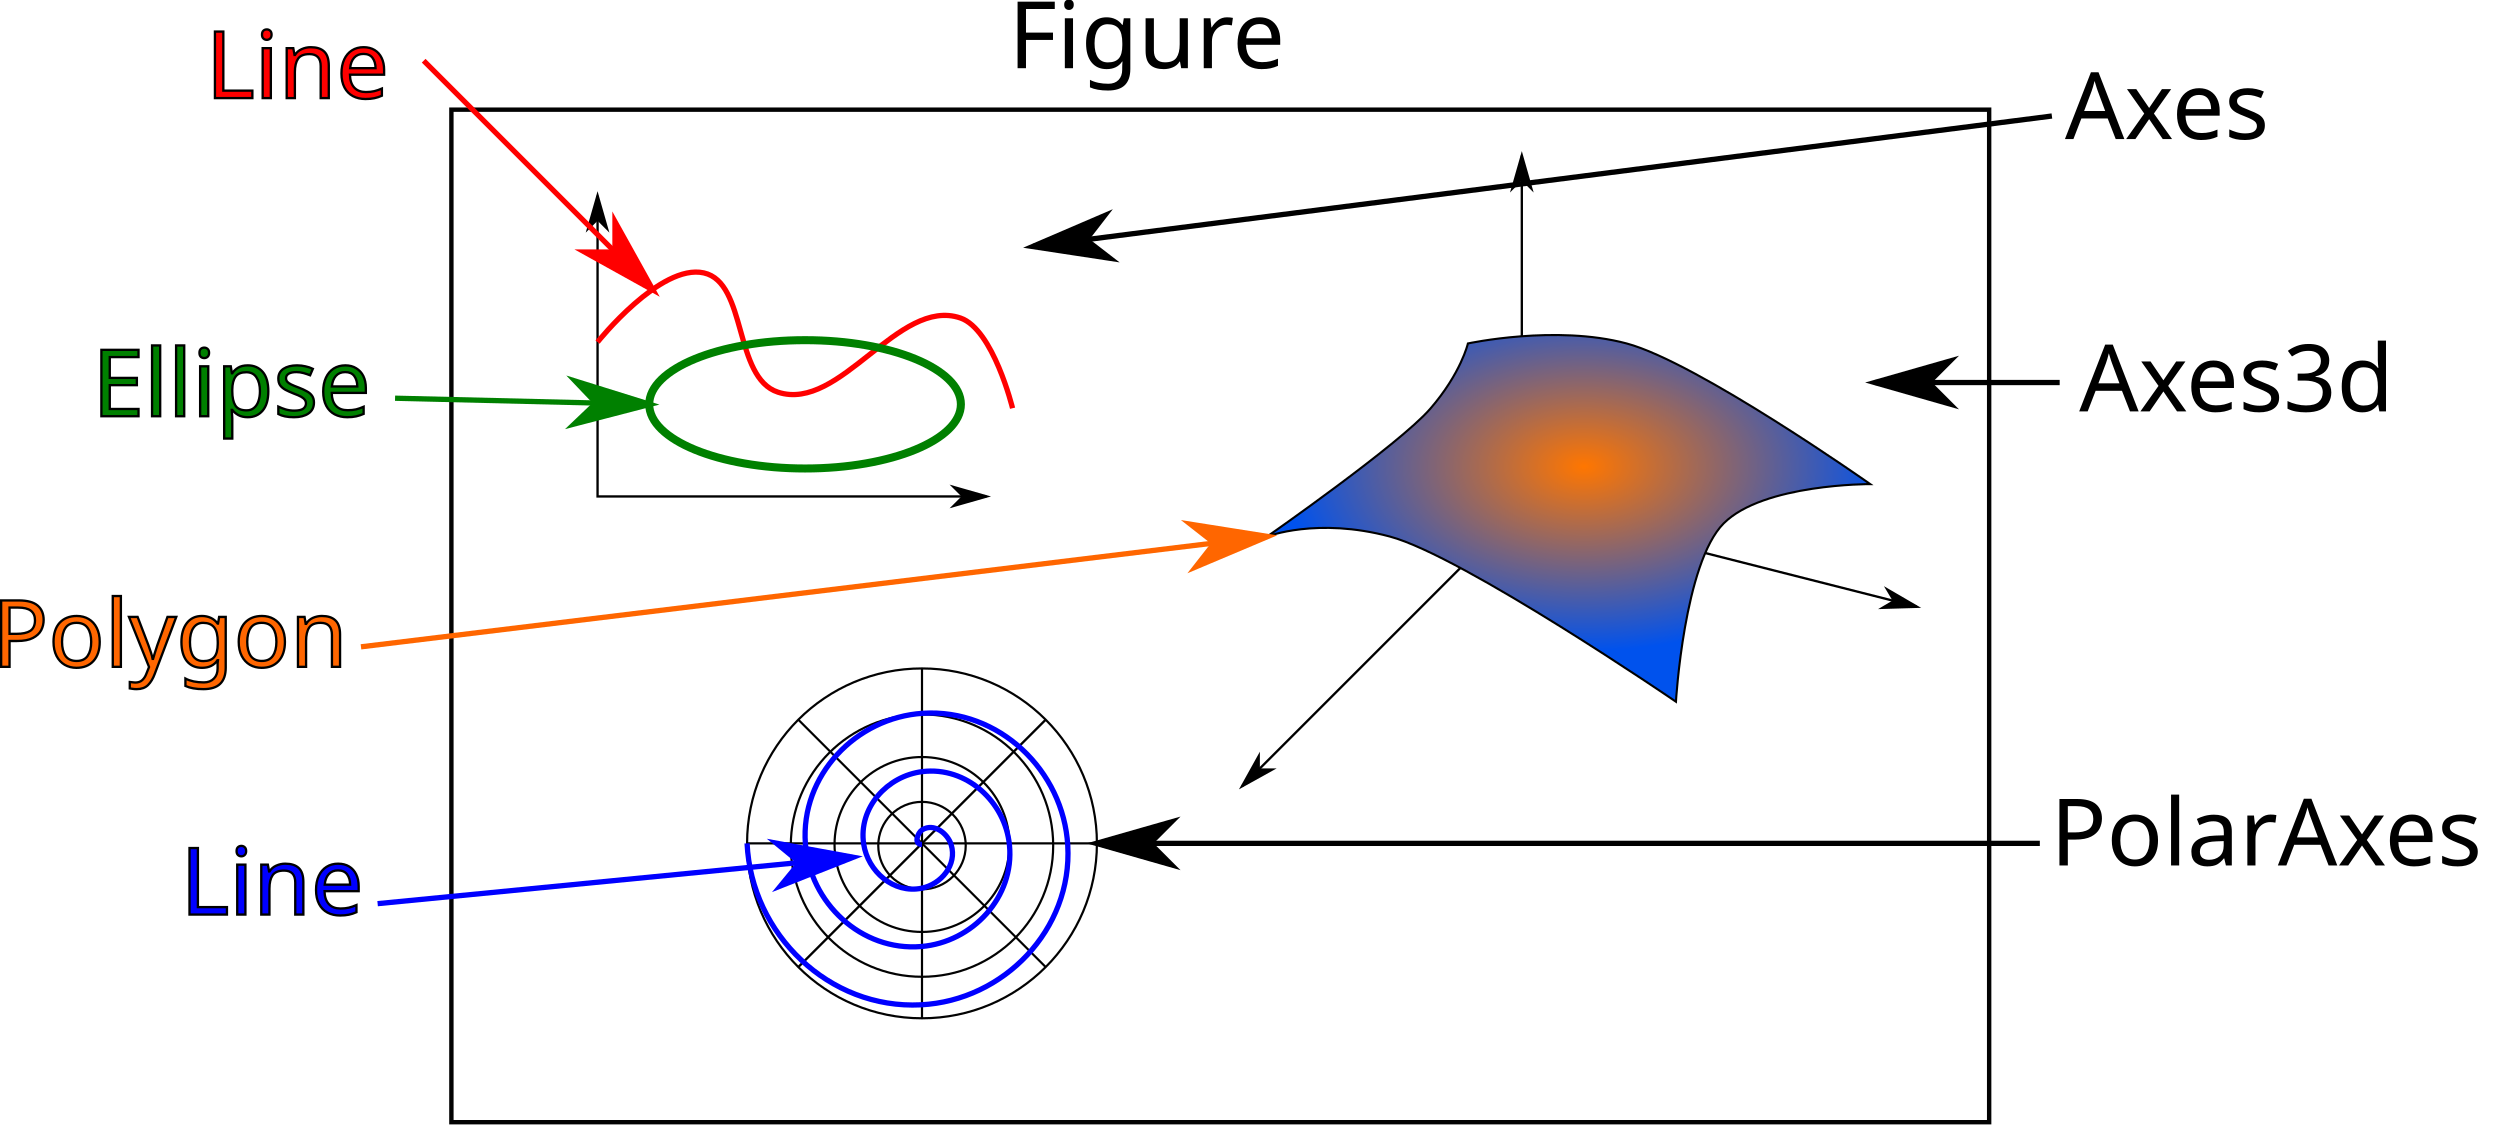
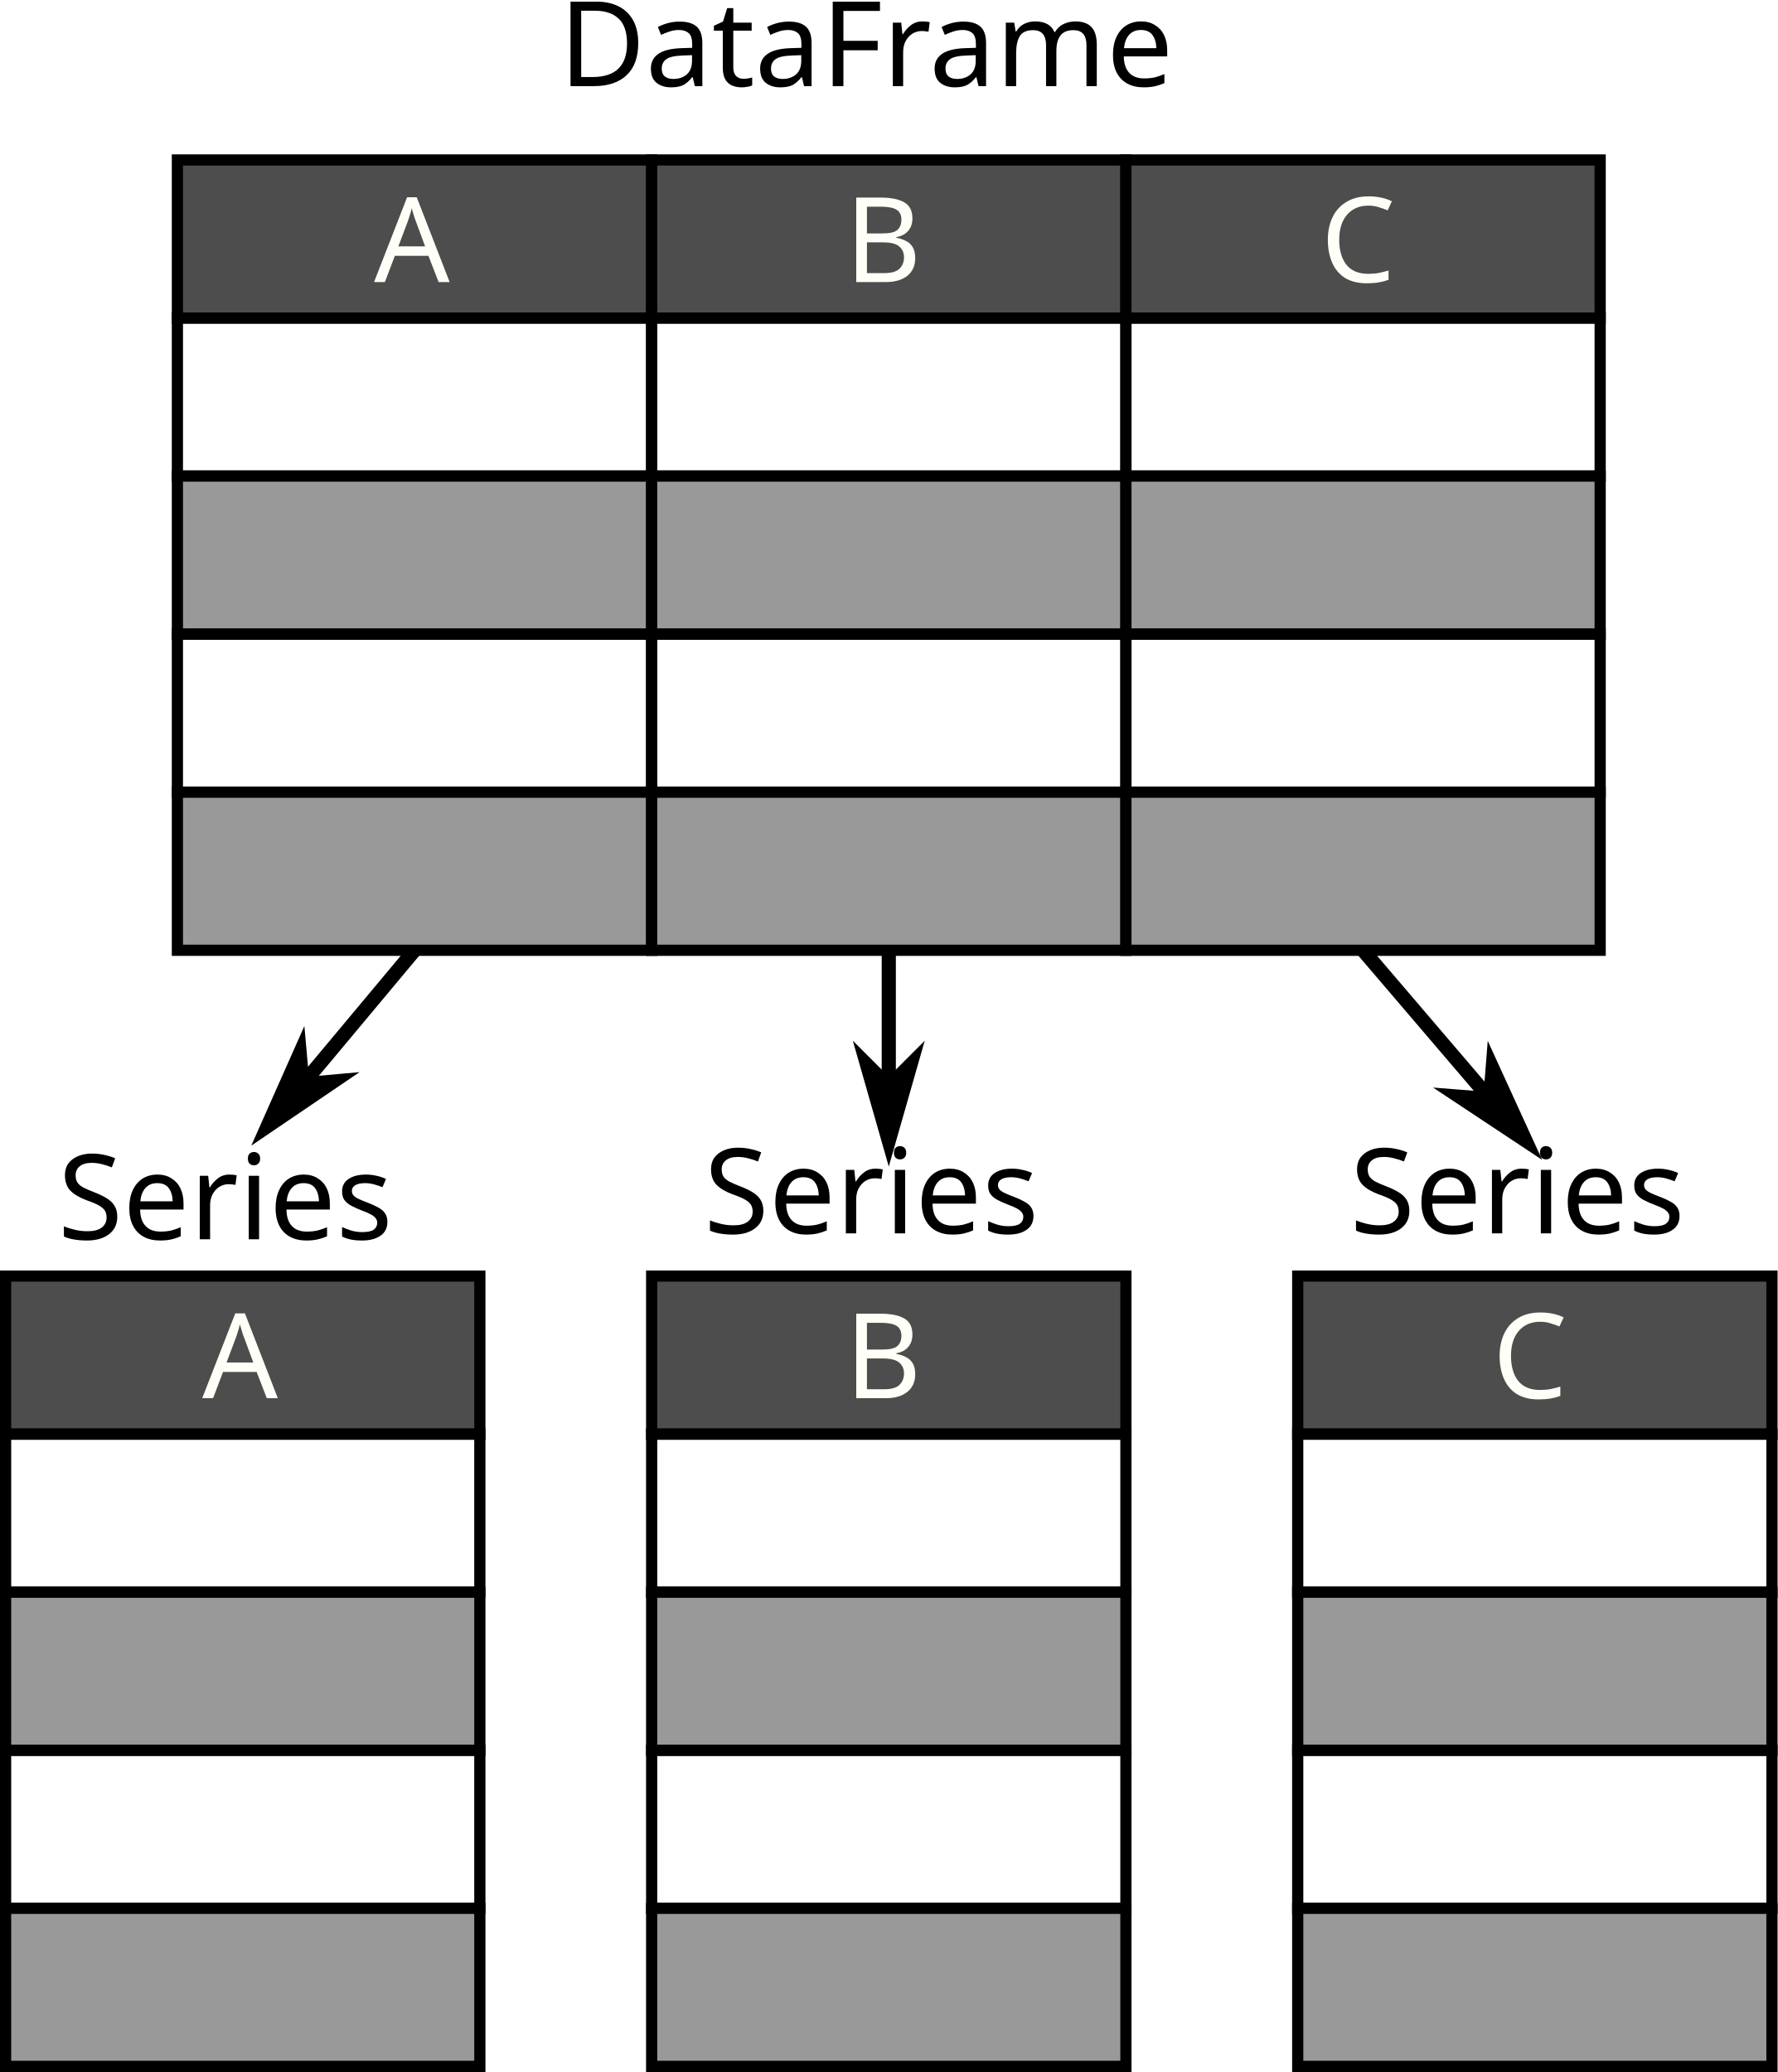
- <svg xmlns="http://www.w3.org/2000/svg" xmlns:xlink="http://www.w3.org/1999/xlink" width="284.003mm" height="127.731mm" viewBox="0 0 284.003 127.731" version="1.1" id="svg5">
+ <svg xmlns="http://www.w3.org/2000/svg" width="158.782mm" height="185.106mm" viewBox="0 0 158.782 185.106" version="1.1" id="svg5">
  <defs id="defs2">
-     <linearGradient id="linearGradient25385">
-       <stop style="stop-color:#ff7600;stop-opacity:1;" offset="0" id="stop27125" />
-       <stop style="stop-color:#0052ed;stop-opacity:1" offset="1" id="stop27127" />
-     </linearGradient>
-     <linearGradient id="linearGradient24332-7">
-       <stop style="stop-color:#ff0000;stop-opacity:1;" offset="0" id="stop25324" />
-       <stop style="stop-color:#008000;stop-opacity:0;" offset="1" id="stop25326" />
-     </linearGradient>
-     <linearGradient id="linearGradient24332-7-7">
-       <stop style="stop-color:#0000ff;stop-opacity:1;" offset="0" id="stop24328" />
-       <stop style="stop-color:#008000;stop-opacity:0;" offset="1" id="stop24330" />
-     </linearGradient>
-     <rect x="69.727" y="-77.475" width="228.119" height="54.232" id="rect5297" />
-     <marker style="overflow:visible" id="Arrow1Lstart" refX="0" refY="0" orient="auto">
-       <path transform="matrix(0.8,0,0,0.8,10,0)" style="fill:context-stroke;fill-rule:evenodd;stroke:context-stroke;stroke-width:1pt" d="M 0,0 5,-5 -12.5,0 5,5 Z" id="path1820" />
+     <marker style="overflow:visible" id="Arrow1Mend" refX="0" refY="0" orient="auto">
+       <path transform="matrix(-0.4,0,0,-0.4,-4,0)" style="fill:context-stroke;fill-rule:evenodd;stroke:context-stroke;stroke-width:1pt" d="M 0,0 5,-5 -12.5,0 5,5 Z" id="path7569" />
+     </marker>
+     <marker style="overflow:visible" id="marker7830" refX="0" refY="0" orient="auto">
+       <path transform="matrix(-0.8,0,0,-0.8,-10,0)" style="fill:context-stroke;fill-rule:evenodd;stroke:context-stroke;stroke-width:1pt" d="M 0,0 5,-5 -12.5,0 5,5 Z" id="path7828" />
    </marker>
    <marker style="overflow:visible" id="Arrow1Lend" refX="0" refY="0" orient="auto">
-       <path transform="matrix(-0.8,0,0,-0.8,-10,0)" style="fill:context-stroke;fill-rule:evenodd;stroke:context-stroke;stroke-width:1pt" d="M 0,0 5,-5 -12.5,0 5,5 Z" id="path1823" />
+       <path transform="matrix(-0.8,0,0,-0.8,-10,0)" style="fill:context-stroke;fill-rule:evenodd;stroke:context-stroke;stroke-width:1pt" d="M 0,0 5,-5 -12.5,0 5,5 Z" id="path7563" />
    </marker>
-     <rect x="69.727" y="-77.475" width="228.119" height="54.232" id="rect5297-8" />
-     <rect x="69.727" y="-77.475" width="228.119" height="54.232" id="rect5297-8-7" />
-     <radialGradient xlink:href="#linearGradient25385" id="radialGradient26589" gradientUnits="userSpaceOnUse" gradientTransform="matrix(0.9020128,0,0,0.5493003,15.53087,33.50184)" cx="149.172" cy="105.65" fx="149.172" fy="105.65" r="38.224" />
-     <rect x="69.727" y="-77.475" width="228.119" height="54.232" id="rect5297-8-8" />
-     <rect x="69.727" y="-77.475" width="228.119" height="54.232" id="rect5297-8-8-9" />
  </defs>
-   <g id="layer1" transform="translate(29.86871,-38.55642)">
-     <rect style="fill:#feffff;fill-opacity:0;stroke:#000000;stroke-width:0.5;stroke-linecap:round;stroke-opacity:0.992" id="rect983" width="174.692" height="115.019" x="21.41" y="51.018" />
-     <path style="fill:none;stroke:#000000;stroke-width:0.265px;stroke-linecap:butt;stroke-linejoin:miter;stroke-opacity:1;marker-start:url(#Arrow1Lstart);marker-end:url(#Arrow1Lend)" d="m 143.012,56.235 v 39.858 l 44.869,11.388" id="path2324" />
-     <path style="fill:none;stroke:#000000;stroke-width:0.265px;stroke-linecap:butt;stroke-linejoin:miter;stroke-opacity:1;marker-end:url(#Arrow1Lend)" d="M 143.012,96.093 111.239,127.865" id="path2326" />
-     <path style="fill:none;stroke:#000000;stroke-width:0.265px;stroke-linecap:butt;stroke-linejoin:miter;stroke-opacity:1;marker-start:url(#Arrow1Lstart);marker-end:url(#Arrow1Lend)" d="M 38.014,60.79 V 94.954 H 82.199" id="path2521" />
-     <circle style="fill:none;fill-opacity:1;stroke:#000000;stroke-width:0.25;stroke-linecap:round;stroke-miterlimit:4;stroke-dasharray:none;stroke-opacity:0.992" id="path3046" cx="74.871" cy="134.491" r="9.935" />
-     <circle style="fill:none;fill-opacity:1;stroke:#000000;stroke-width:0.25;stroke-linecap:round;stroke-miterlimit:4;stroke-dasharray:none;stroke-opacity:0.992" id="path3046-8" cx="74.871" cy="134.617" r="14.903" />
-     <circle style="fill:none;fill-opacity:1;stroke:#000000;stroke-width:0.25;stroke-linecap:round;stroke-miterlimit:4;stroke-dasharray:none;stroke-opacity:0.992" id="path3046-3" cx="74.871" cy="134.617" r="4.968" />
-     <circle style="fill:none;fill-opacity:1;stroke:#000000;stroke-width:0.25;stroke-linecap:round;stroke-miterlimit:4;stroke-dasharray:none;stroke-opacity:0.992" id="path3046-6" cx="74.871" cy="134.364" r="19.871" />
-     <path style="fill:none;stroke:#000000;stroke-width:0.25;stroke-linecap:butt;stroke-linejoin:miter;stroke-miterlimit:4;stroke-dasharray:none;stroke-opacity:1" d="m 55,134.364 h 39.742" id="path3773" />
-     <path style="fill:none;stroke:#000000;stroke-width:0.265px;stroke-linecap:butt;stroke-linejoin:miter;stroke-opacity:1" d="m 74.871,134.364 14.051,-14.051 -28.102,28.102" id="path3779" />
-     <path style="fill:none;stroke:#000000;stroke-width:0.25;stroke-linecap:butt;stroke-linejoin:miter;stroke-miterlimit:4;stroke-dasharray:none;stroke-opacity:1" d="m 60.82,120.313 28.102,28.102 -14.051,-14.051 v 19.871 -39.742" id="path3781" />
-     <text xml:space="preserve" transform="matrix(0.2645833,0,0,0.2645833,66.25614,57.14571)" id="text5295" style="font-style:normal;font-weight:normal;font-size:40px;line-height:1.25;font-family:sans-serif;white-space:pre;shape-inside:url(#rect5297);fill:#000000;fill-opacity:1;stroke:none">
-       <tspan x="69.727" y="-40.981" id="tspan47817">Figure</tspan>
+   <g id="layer1" transform="translate(-18.31837,-30.80593)">
+     <rect style="fill:#4d4d4d;fill-opacity:1;stroke:#000000;stroke-width:1;stroke-linecap:round" id="rect846" width="42.363" height="14.121" x="34.164" y="45.097" />
+     <rect style="fill:#4d4d4d;fill-opacity:1;stroke:#000000;stroke-width:1;stroke-linecap:round" id="rect846-9" width="42.363" height="14.121" x="76.528" y="45.097" />
+     <rect style="fill:#4d4d4d;fill-opacity:1;stroke:#000000;stroke-width:1;stroke-linecap:round" id="rect846-8" width="42.363" height="14.121" x="118.891" y="45.097" />
+     <rect style="fill:#ff0000;fill-opacity:0;stroke:#000000;stroke-width:1;stroke-linecap:round" id="rect846-2" width="42.363" height="14.121" x="34.164" y="59.218" />
+     <rect style="fill:#ff0000;fill-opacity:0;stroke:#000000;stroke-width:1;stroke-linecap:round" id="rect846-9-8" width="42.363" height="14.121" x="76.528" y="59.218" />
+     <rect style="fill:#ff0000;fill-opacity:0;stroke:#000000;stroke-width:1;stroke-linecap:round" id="rect846-8-8" width="42.363" height="14.121" x="118.891" y="59.218" />
+     <rect style="fill:#999999;fill-opacity:1;stroke:#000000;stroke-width:1;stroke-linecap:round" id="rect846-7" width="42.363" height="14.121" x="34.164" y="73.339" />
+     <rect style="fill:#999999;fill-opacity:1;stroke:#000000;stroke-width:1;stroke-linecap:round" id="rect846-9-6" width="42.363" height="14.121" x="76.528" y="73.339" />
+     <rect style="fill:#999999;fill-opacity:1;stroke:#000000;stroke-width:1;stroke-linecap:round" id="rect846-8-1" width="42.363" height="14.121" x="118.891" y="73.339" />
+     <rect style="fill:#ff0000;fill-opacity:0;stroke:#000000;stroke-width:1;stroke-linecap:round" id="rect846-1" width="42.363" height="14.121" x="34.164" y="87.46" />
+     <rect style="fill:#ff0000;fill-opacity:0;stroke:#000000;stroke-width:1;stroke-linecap:round" id="rect846-9-1" width="42.363" height="14.121" x="76.528" y="87.46" />
+     <rect style="fill:#ff0000;fill-opacity:0;stroke:#000000;stroke-width:1;stroke-linecap:round" id="rect846-8-19" width="42.363" height="14.121" x="118.891" y="87.46" />
+     <rect style="fill:#999999;fill-opacity:1;stroke:#000000;stroke-width:1;stroke-linecap:round" id="rect846-5" width="42.363" height="14.121" x="34.164" y="101.581" />
+     <rect style="fill:#999999;fill-opacity:1;stroke:#000000;stroke-width:1;stroke-linecap:round" id="rect846-9-0" width="42.363" height="14.121" x="76.528" y="101.581" />
+     <rect style="fill:#999999;fill-opacity:1;stroke:#000000;stroke-width:1;stroke-linecap:round" id="rect846-8-0" width="42.363" height="14.121" x="118.891" y="101.581" />
+     <rect style="fill:#4d4d4d;fill-opacity:1;stroke:#000000;stroke-width:1;stroke-linecap:round" id="rect846-90" width="42.363" height="14.121" x="18.818" y="144.806" />
+     <rect style="fill:#4d4d4d;fill-opacity:1;stroke:#000000;stroke-width:1;stroke-linecap:round" id="rect846-9-3" width="42.363" height="14.121" x="76.528" y="144.806" />
+     <rect style="fill:#4d4d4d;fill-opacity:1;stroke:#000000;stroke-width:1;stroke-linecap:round" id="rect846-8-5" width="42.363" height="14.121" x="134.237" y="144.806" />
+     <rect style="fill:#ff0000;fill-opacity:0;stroke:#000000;stroke-width:1;stroke-linecap:round" id="rect846-2-3" width="42.363" height="14.121" x="18.818" y="158.927" />
+     <rect style="fill:#ff0000;fill-opacity:0;stroke:#000000;stroke-width:1;stroke-linecap:round" id="rect846-9-8-4" width="42.363" height="14.121" x="76.528" y="158.927" />
+     <rect style="fill:#ff0000;fill-opacity:0;stroke:#000000;stroke-width:1;stroke-linecap:round" id="rect846-8-8-6" width="42.363" height="14.121" x="134.237" y="158.927" />
+     <rect style="fill:#999999;fill-opacity:1;stroke:#000000;stroke-width:1;stroke-linecap:round" id="rect846-7-1" width="42.363" height="14.121" x="18.818" y="173.049" />
+     <rect style="fill:#999999;fill-opacity:1;stroke:#000000;stroke-width:1;stroke-linecap:round" id="rect846-9-6-3" width="42.363" height="14.121" x="76.528" y="173.049" />
+     <rect style="fill:#999999;fill-opacity:1;stroke:#000000;stroke-width:1;stroke-linecap:round" id="rect846-8-1-7" width="42.363" height="14.121" x="134.237" y="173.049" />
+     <rect style="fill:#ff0000;fill-opacity:0;stroke:#000000;stroke-width:1;stroke-linecap:round" id="rect846-1-3" width="42.363" height="14.121" x="18.818" y="187.17" />
+     <rect style="fill:#ff0000;fill-opacity:0;stroke:#000000;stroke-width:1;stroke-linecap:round" id="rect846-9-1-7" width="42.363" height="14.121" x="76.528" y="187.17" />
+     <rect style="fill:#ff0000;fill-opacity:0;stroke:#000000;stroke-width:1;stroke-linecap:round" id="rect846-8-19-1" width="42.363" height="14.121" x="134.237" y="187.17" />
+     <rect style="fill:#999999;fill-opacity:1;stroke:#000000;stroke-width:1;stroke-linecap:round" id="rect846-5-1" width="42.363" height="14.121" x="18.818" y="201.291" />
+     <rect style="fill:#999999;fill-opacity:1;stroke:#000000;stroke-width:1;stroke-linecap:round" id="rect846-9-0-0" width="42.363" height="14.121" x="76.528" y="201.291" />
+     <rect style="fill:#999999;fill-opacity:1;stroke:#000000;stroke-width:1;stroke-linecap:round" id="rect846-8-0-2" width="42.363" height="14.121" x="134.237" y="201.291" />
+     <text xml:space="preserve" style="font-style:normal;font-weight:normal;font-size:10.583px;line-height:1.25;font-family:sans-serif;fill:#000000;fill-opacity:1;stroke:none;stroke-width:0.265" x="68.249" y="38.501" id="text3677">
+       <tspan id="tspan3675" style="stroke-width:0.265" x="68.249" y="38.501">DataFrame</tspan>
    </text>
-     <text xml:space="preserve" transform="matrix(0.2645833,0,0,0.2645833,186.2627,65.19881)" id="text5295-9" style="font-style:normal;font-weight:normal;font-size:40px;line-height:1.25;font-family:sans-serif;white-space:pre;shape-inside:url(#rect5297-8);fill:#000000;fill-opacity:1;stroke:none">
-       <tspan x="69.727" y="-40.981" id="tspan47819">Axes</tspan>
+     <text xml:space="preserve" style="font-style:normal;font-weight:normal;font-size:10.583px;line-height:1.25;font-family:sans-serif;fill:#000000;fill-opacity:1;stroke:none;stroke-width:0.265" x="23.482" y="141.521" id="text7160">
+       <tspan id="tspan7158" style="stroke-width:0.265" x="23.482" y="141.521">Series</tspan>
    </text>
-     <text xml:space="preserve" transform="matrix(0.2645833,0,0,0.2645833,-24.9262,60.54123)" id="text5295-9-3" style="font-style:normal;font-weight:normal;font-size:40px;line-height:1.25;font-family:sans-serif;white-space:pre;shape-inside:url(#rect5297-8-8);fill:#ff0000;fill-opacity:1;stroke:#000000">
-       <tspan x="69.727" y="-40.981" id="tspan47821">Line</tspan>
+     <text xml:space="preserve" style="font-style:normal;font-weight:normal;font-size:10.583px;line-height:1.25;font-family:sans-serif;fill:#000000;fill-opacity:1;stroke:none;stroke-width:0.265" x="81.191" y="140.992" id="text7160-4">
+       <tspan id="tspan7158-8" style="stroke-width:0.265" x="81.191" y="140.992">Series</tspan>
    </text>
-     <text xml:space="preserve" transform="matrix(0.2645833,0,0,0.2645833,-27.81532,153.2946)" id="text5295-9-3-1" style="font-style:normal;font-weight:normal;font-size:40px;line-height:1.25;font-family:sans-serif;white-space:pre;shape-inside:url(#rect5297-8-8-9);fill:#0000ff;fill-opacity:1;stroke:#000000">
-       <tspan x="69.727" y="-40.981" id="tspan47823">Line</tspan>
+     <text xml:space="preserve" style="font-style:normal;font-weight:normal;font-size:10.583px;line-height:1.25;font-family:sans-serif;fill:#000000;fill-opacity:1;stroke:none;stroke-width:0.265" x="138.9" y="140.992" id="text7160-5">
+       <tspan id="tspan7158-7" style="stroke-width:0.265" x="138.9" y="140.992">Series</tspan>
    </text>
-     <text xml:space="preserve" transform="matrix(0.2645833,0,0,0.2645833,187.8834,96.1355)" id="text5295-9-8" style="font-style:normal;font-weight:normal;font-size:40px;line-height:1.25;font-family:sans-serif;white-space:pre;shape-inside:url(#rect5297-8-7);fill:#000000;fill-opacity:1;stroke:none">
-       <tspan x="69.727" y="-40.981" id="tspan47825">Axes3d</tspan>
+     <path style="fill:none;stroke:#000000;stroke-width:1.265;stroke-linecap:butt;stroke-linejoin:miter;stroke-miterlimit:4;stroke-dasharray:none;stroke-opacity:1;marker-end:url(#Arrow1Mend)" d="m 55.346,115.702 -12.985,15.54" id="path7558" />
+     <path style="fill:none;stroke:#000000;stroke-width:1.265;stroke-linecap:butt;stroke-linejoin:miter;stroke-miterlimit:4;stroke-dasharray:none;stroke-opacity:1;marker-end:url(#Arrow1Mend)" d="m 97.709,115.702 v 16.828" id="path7879" />
+     <path style="fill:none;stroke:#000000;stroke-width:1.265;stroke-linecap:butt;stroke-linejoin:miter;stroke-miterlimit:4;stroke-dasharray:none;stroke-opacity:1;marker-end:url(#Arrow1Mend)" d="m 140.073,115.702 14.38,16.828" id="path7881" />
+     <text xml:space="preserve" style="font-style:normal;font-weight:normal;font-size:10.583px;line-height:1.25;font-family:sans-serif;fill:#fffff8;fill-opacity:1;stroke:none;stroke-width:0.265" x="51.729" y="56.005" id="text9598">
+       <tspan id="tspan9596" style="stroke-width:0.265;fill:#fffff8;fill-opacity:1" x="51.729" y="56.005">A</tspan>
    </text>
-     <text xml:space="preserve" style="font-style:normal;font-weight:normal;font-size:10.583px;line-height:1.25;font-family:sans-serif;fill:#000000;fill-opacity:1;stroke:none;stroke-width:0.265" x="203.053" y="136.873" id="text16715">
-       <tspan id="tspan16713" style="stroke-width:0.265" x="203.053" y="136.873">PolarAxes</tspan>
+     <text xml:space="preserve" style="font-style:normal;font-weight:normal;font-size:10.583px;line-height:1.25;font-family:sans-serif;fill:#fffff8;fill-opacity:1;stroke:none;stroke-width:0.265" x="36.383" y="155.714" id="text9598-9">
+       <tspan id="tspan9596-7" style="fill:#fffff8;fill-opacity:1;stroke-width:0.265" x="36.383" y="155.714">A</tspan>
    </text>
-     <path style="fill:none;stroke:#ff0000;stroke-width:0.6;stroke-linecap:butt;stroke-linejoin:miter;stroke-miterlimit:4;stroke-dasharray:none;stroke-opacity:1" d="m 38.014,77.416 c 0,0 7.132,-8.956 12.071,-7.858 4.94,1.098 3.368,11.908 8.427,13.552 7.093,2.305 13.672,-10.846 20.726,-8.427 3.732,1.28 5.922,10.249 5.922,10.249" id="path20088" />
-     <path style="fill:none;fill-rule:evenodd;stroke:#0000ff;stroke-width:2.268;stroke-miterlimit:4;stroke-dasharray:none" id="path24059" d="m 203.004,316.43 c -3.765,-0.024 -1.825,-5.088 0.04,-6.259 5.055,-3.173 10.965,1.479 12.477,6.338 2.706,8.691 -4.355,16.993 -12.636,18.696 -12.154,2.498 -23.13,-7.243 -24.915,-18.935 -2.379,-15.583 10.133,-29.308 25.233,-31.133 19.002,-2.297 35.507,13.023 37.352,31.531 2.234,22.416 -15.913,41.718 -37.83,43.571 -25.828,2.183 -47.936,-18.802 -49.789,-44.128 -2.14,-29.24 21.691,-54.159 50.426,-56.008 32.65,-2.101 60.386,24.581 62.227,56.725 2.066,36.061 -27.47,66.615 -63.023,68.446 -39.471,2.033 -72.846,-30.359 -74.664,-69.321" transform="matrix(0.2645833,0,0,0.2645833,21.15951,50.76841)" />
-     <path style="mix-blend-mode:normal;fill:url(#radialGradient26589);fill-opacity:1;stroke:#000000;stroke-width:0.239px;stroke-linecap:butt;stroke-linejoin:miter;stroke-opacity:1" d="m 114.08,99.511 c 0,0 5.66,-2.22 13.946,0 8.286,2.22 32.494,18.76 32.494,18.76 0,0 0.927,-15.758 5.429,-20.261 4.502,-4.502 16.641,-4.459 16.641,-4.459 0,0 -19.626,-13.821 -27.672,-15.977 -8.047,-2.156 -18.03,0 -18.03,0 0,0 -0.78,3.386 -4.288,7.427 -3.507,4.04 -18.52,14.509 -18.52,14.509 z" id="path24117" />
-     <path style="fill:none;stroke:#ff0000;stroke-width:0.6;stroke-linecap:butt;stroke-linejoin:miter;stroke-miterlimit:4;stroke-dasharray:none;stroke-opacity:1;marker-end:url(#Arrow1Lend)" d="m 18.261,45.454 25.995,25.995" id="path30747" />
-     <path style="fill:#0000ff;stroke:#0000ff;stroke-width:0.6;stroke-linecap:butt;stroke-linejoin:miter;stroke-miterlimit:4;stroke-dasharray:none;stroke-opacity:1;marker-start:url(#Arrow1Lstart)" d="m 66.989,135.948 -53.961,5.264" id="path31002" />
-     <ellipse style="fill:#008000;fill-opacity:0;stroke:#008000;stroke-width:0.914;stroke-linecap:round;stroke-miterlimit:4;stroke-dasharray:none;stroke-opacity:1" id="path33653" cx="61.587" cy="84.488" rx="17.703" ry="7.289" />
-     <path style="fill:#008000;stroke:#008000;stroke-width:0.6;stroke-linecap:butt;stroke-linejoin:miter;stroke-miterlimit:4;stroke-dasharray:none;stroke-opacity:1;marker-start:url(#Arrow1Lstart)" d="M 43.884,84.488 15.01,83.794" id="path34516" />
-     <text xml:space="preserve" style="font-style:normal;font-weight:normal;font-size:10.583px;line-height:1.25;font-family:sans-serif;fill:#008000;fill-opacity:1;stroke:#000000;stroke-width:0.265" x="-19.382" y="85.844" id="text35687">
-       <tspan id="tspan35685" style="fill:#008000;stroke:#000000;stroke-width:0.265" x="-19.382" y="85.844">Ellipse</tspan>
-       <tspan style="fill:#008000;stroke:#000000;stroke-width:0.265" x="-19.382" y="99.073" id="tspan35953" />
+     <text xml:space="preserve" style="font-style:normal;font-weight:normal;font-size:10.583px;line-height:1.25;font-family:sans-serif;fill:#fffff8;fill-opacity:1;stroke:none;stroke-width:0.265" x="93.774" y="56.005" id="text9598-0">
+       <tspan id="tspan9596-0" style="fill:#fffff8;fill-opacity:1;stroke-width:0.265" x="93.774" y="56.005">B</tspan>
    </text>
-     <path style="fill:none;stroke:#ff6600;stroke-width:0.6;stroke-linecap:butt;stroke-linejoin:miter;stroke-miterlimit:4;stroke-dasharray:none;stroke-opacity:1;marker-start:url(#Arrow1Lstart)" d="M 114.08,99.511 11.138,112.036" id="path37026" />
-     <text xml:space="preserve" style="font-style:normal;font-weight:normal;font-size:10.583px;line-height:1.25;font-family:sans-serif;fill:#ff6600;fill-opacity:1;stroke:#000000;stroke-width:0.265" x="-30.77" y="114.314" id="text38966">
-       <tspan id="tspan38964" style="fill:#ff6600;stroke:#000000;stroke-width:0.265" x="-30.77" y="114.314">Polygon</tspan>
+     <text xml:space="preserve" style="font-style:normal;font-weight:normal;font-size:10.583px;line-height:1.25;font-family:sans-serif;fill:#fffff8;fill-opacity:1;stroke:none;stroke-width:0.265" x="93.774" y="155.714" id="text9598-0-7">
+       <tspan id="tspan9596-0-7" style="fill:#fffff8;fill-opacity:1;stroke-width:0.265" x="93.774" y="155.714">B</tspan>
    </text>
-     <path style="fill:none;stroke:#000000;stroke-width:0.6;stroke-linecap:butt;stroke-linejoin:miter;stroke-miterlimit:4;stroke-dasharray:none;stroke-opacity:1;marker-start:url(#Arrow1Lstart)" d="M 94.742,134.364 H 201.859" id="path47053" />
-     <path style="fill:none;stroke:#000000;stroke-width:0.6;stroke-linecap:butt;stroke-linejoin:miter;stroke-miterlimit:4;stroke-dasharray:none;stroke-opacity:1;marker-start:url(#Arrow1Lstart)" d="M 87.513,66.551 203.228,51.735" id="path47478" />
-     <path style="fill:none;stroke:#000000;stroke-width:0.6;stroke-linecap:butt;stroke-linejoin:miter;stroke-miterlimit:4;stroke-dasharray:none;stroke-opacity:1;marker-start:url(#Arrow1Lstart)" d="m 183.177,82.012 h 20.937" id="path47673" />
+     <text xml:space="preserve" style="font-style:normal;font-weight:normal;font-size:10.583px;line-height:1.25;font-family:sans-serif;fill:#fffff8;fill-opacity:1;stroke:none;stroke-width:0.265" x="136.288" y="56.005" id="text9598-4">
+       <tspan id="tspan9596-5" style="fill:#fffff8;fill-opacity:1;stroke-width:0.265" x="136.288" y="56.005">C</tspan>
+     </text>
+     <text xml:space="preserve" style="font-style:normal;font-weight:normal;font-size:10.583px;line-height:1.25;font-family:sans-serif;fill:#fffff8;fill-opacity:1;stroke:none;stroke-width:0.265" x="151.633" y="155.714" id="text9598-4-5">
+       <tspan id="tspan9596-5-2" style="fill:#fffff8;fill-opacity:1;stroke-width:0.265" x="151.633" y="155.714">C</tspan>
+     </text>
  </g>
</svg>
